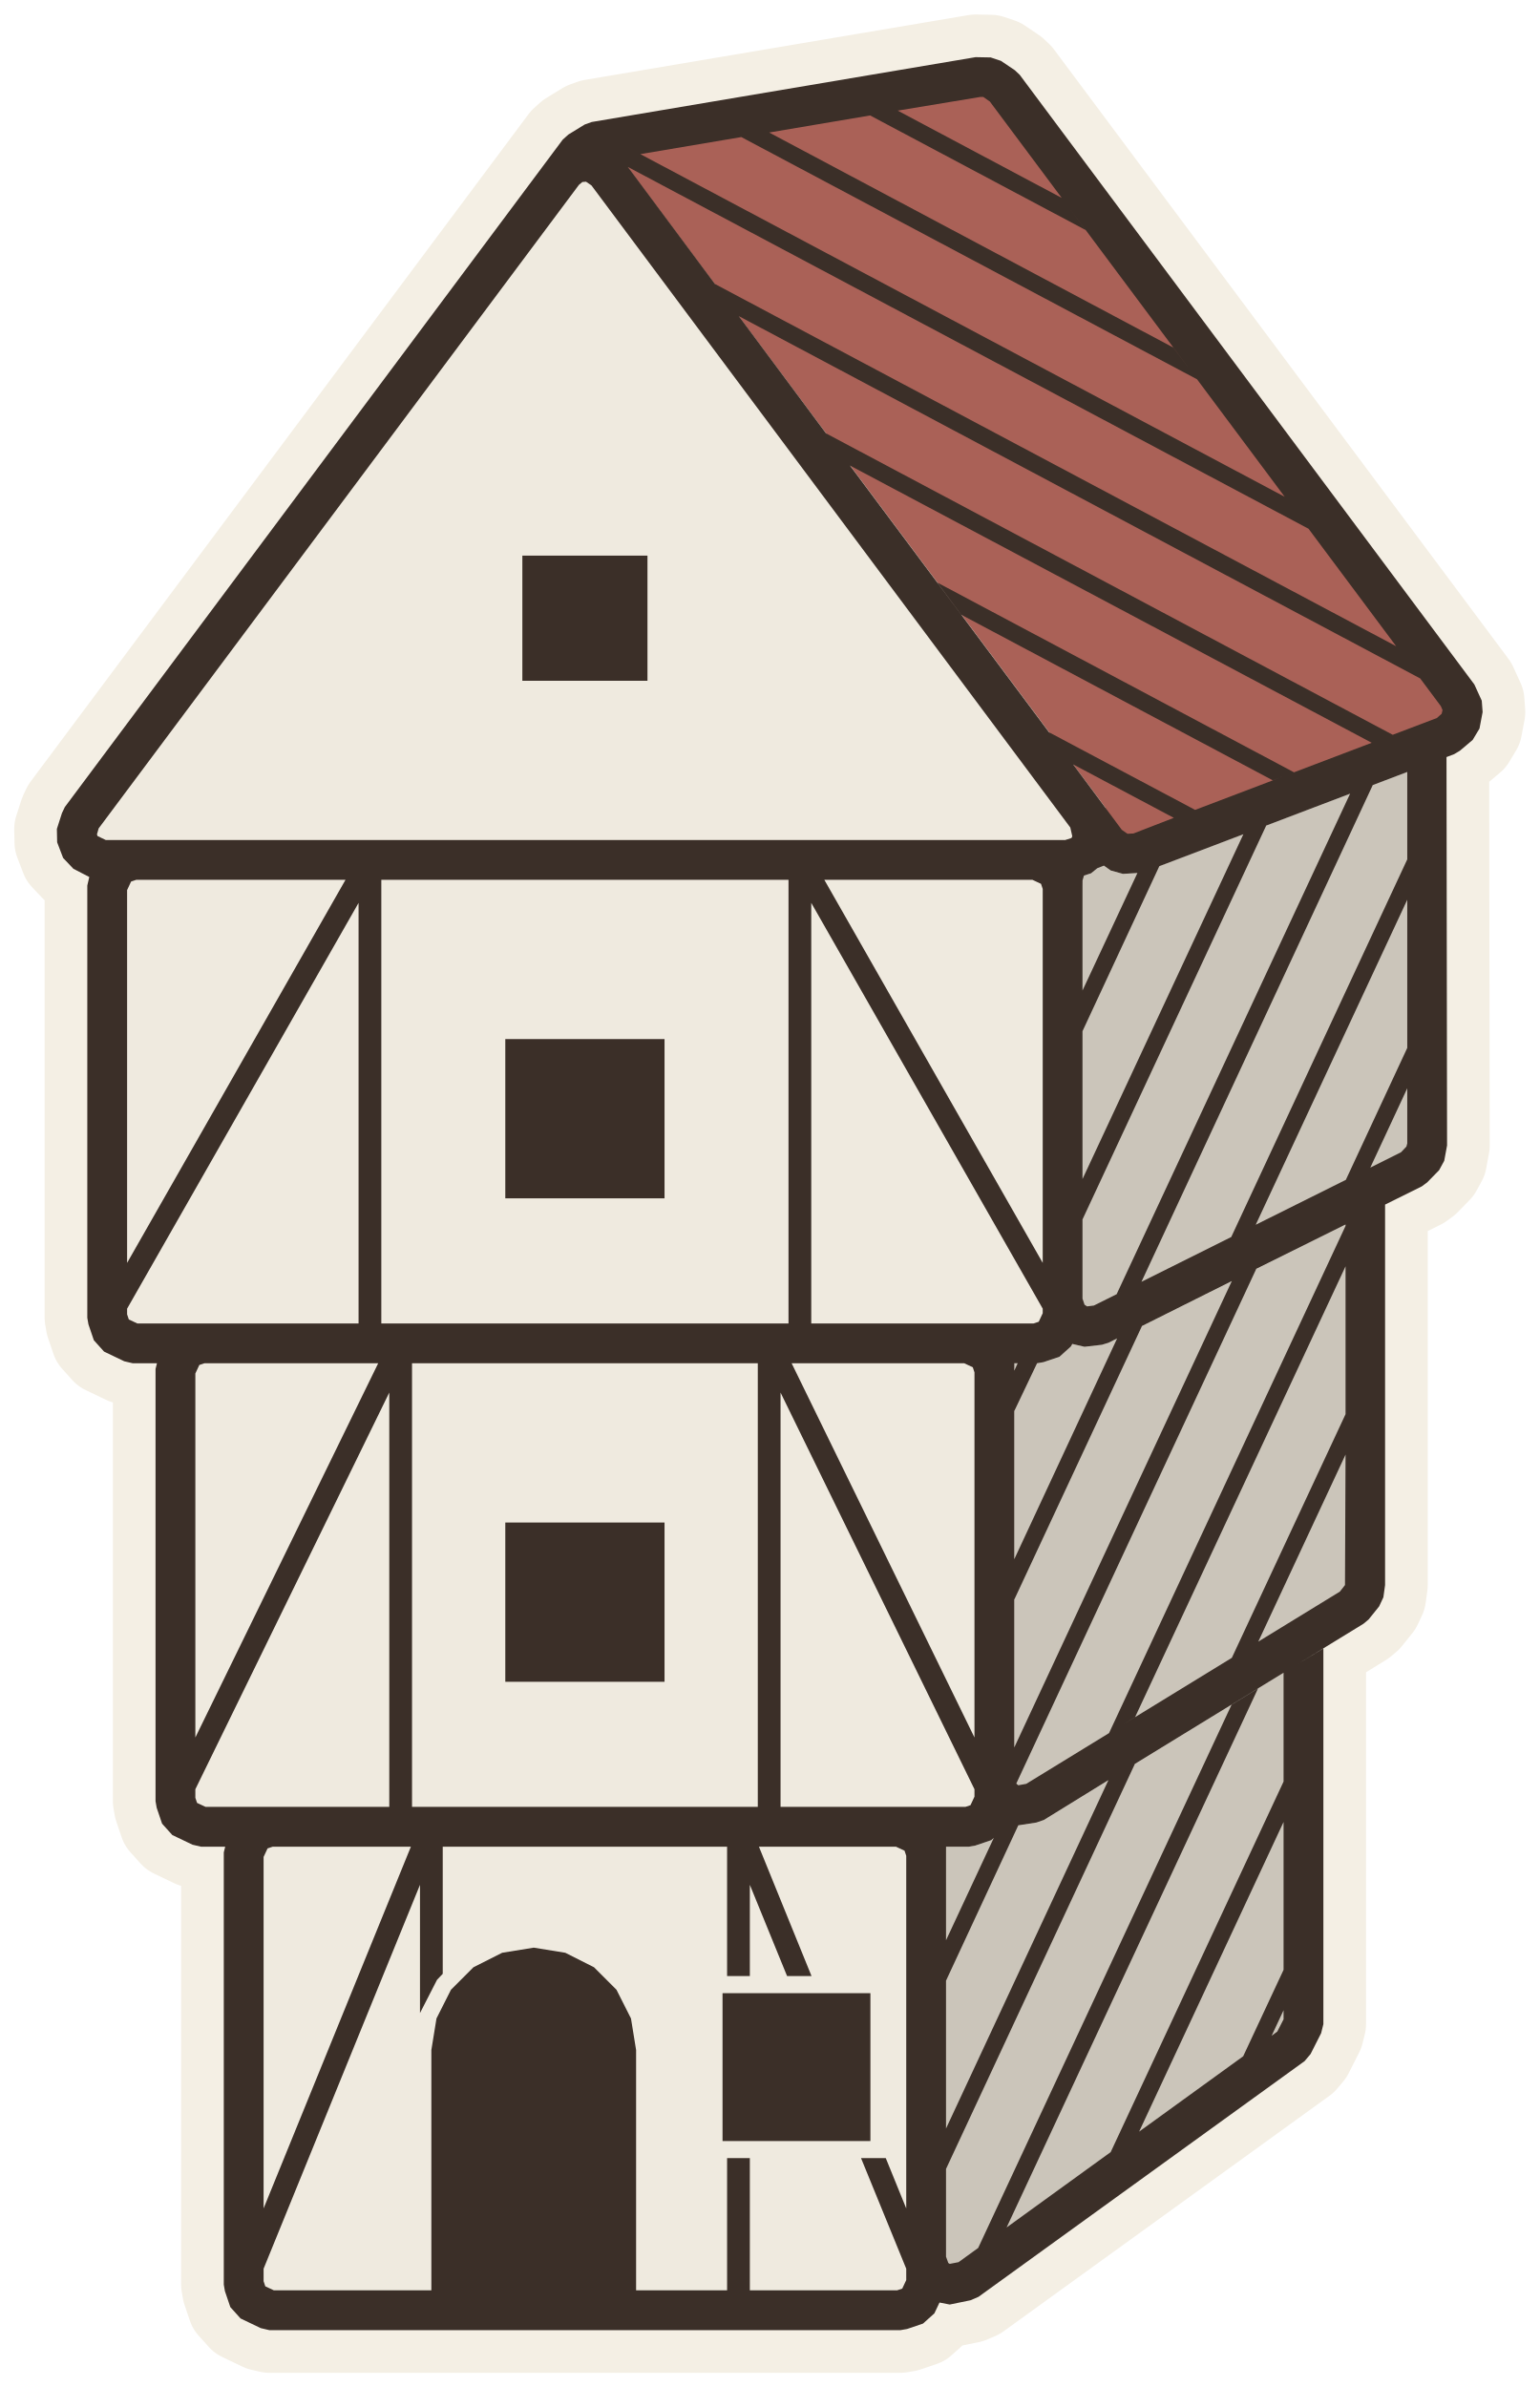
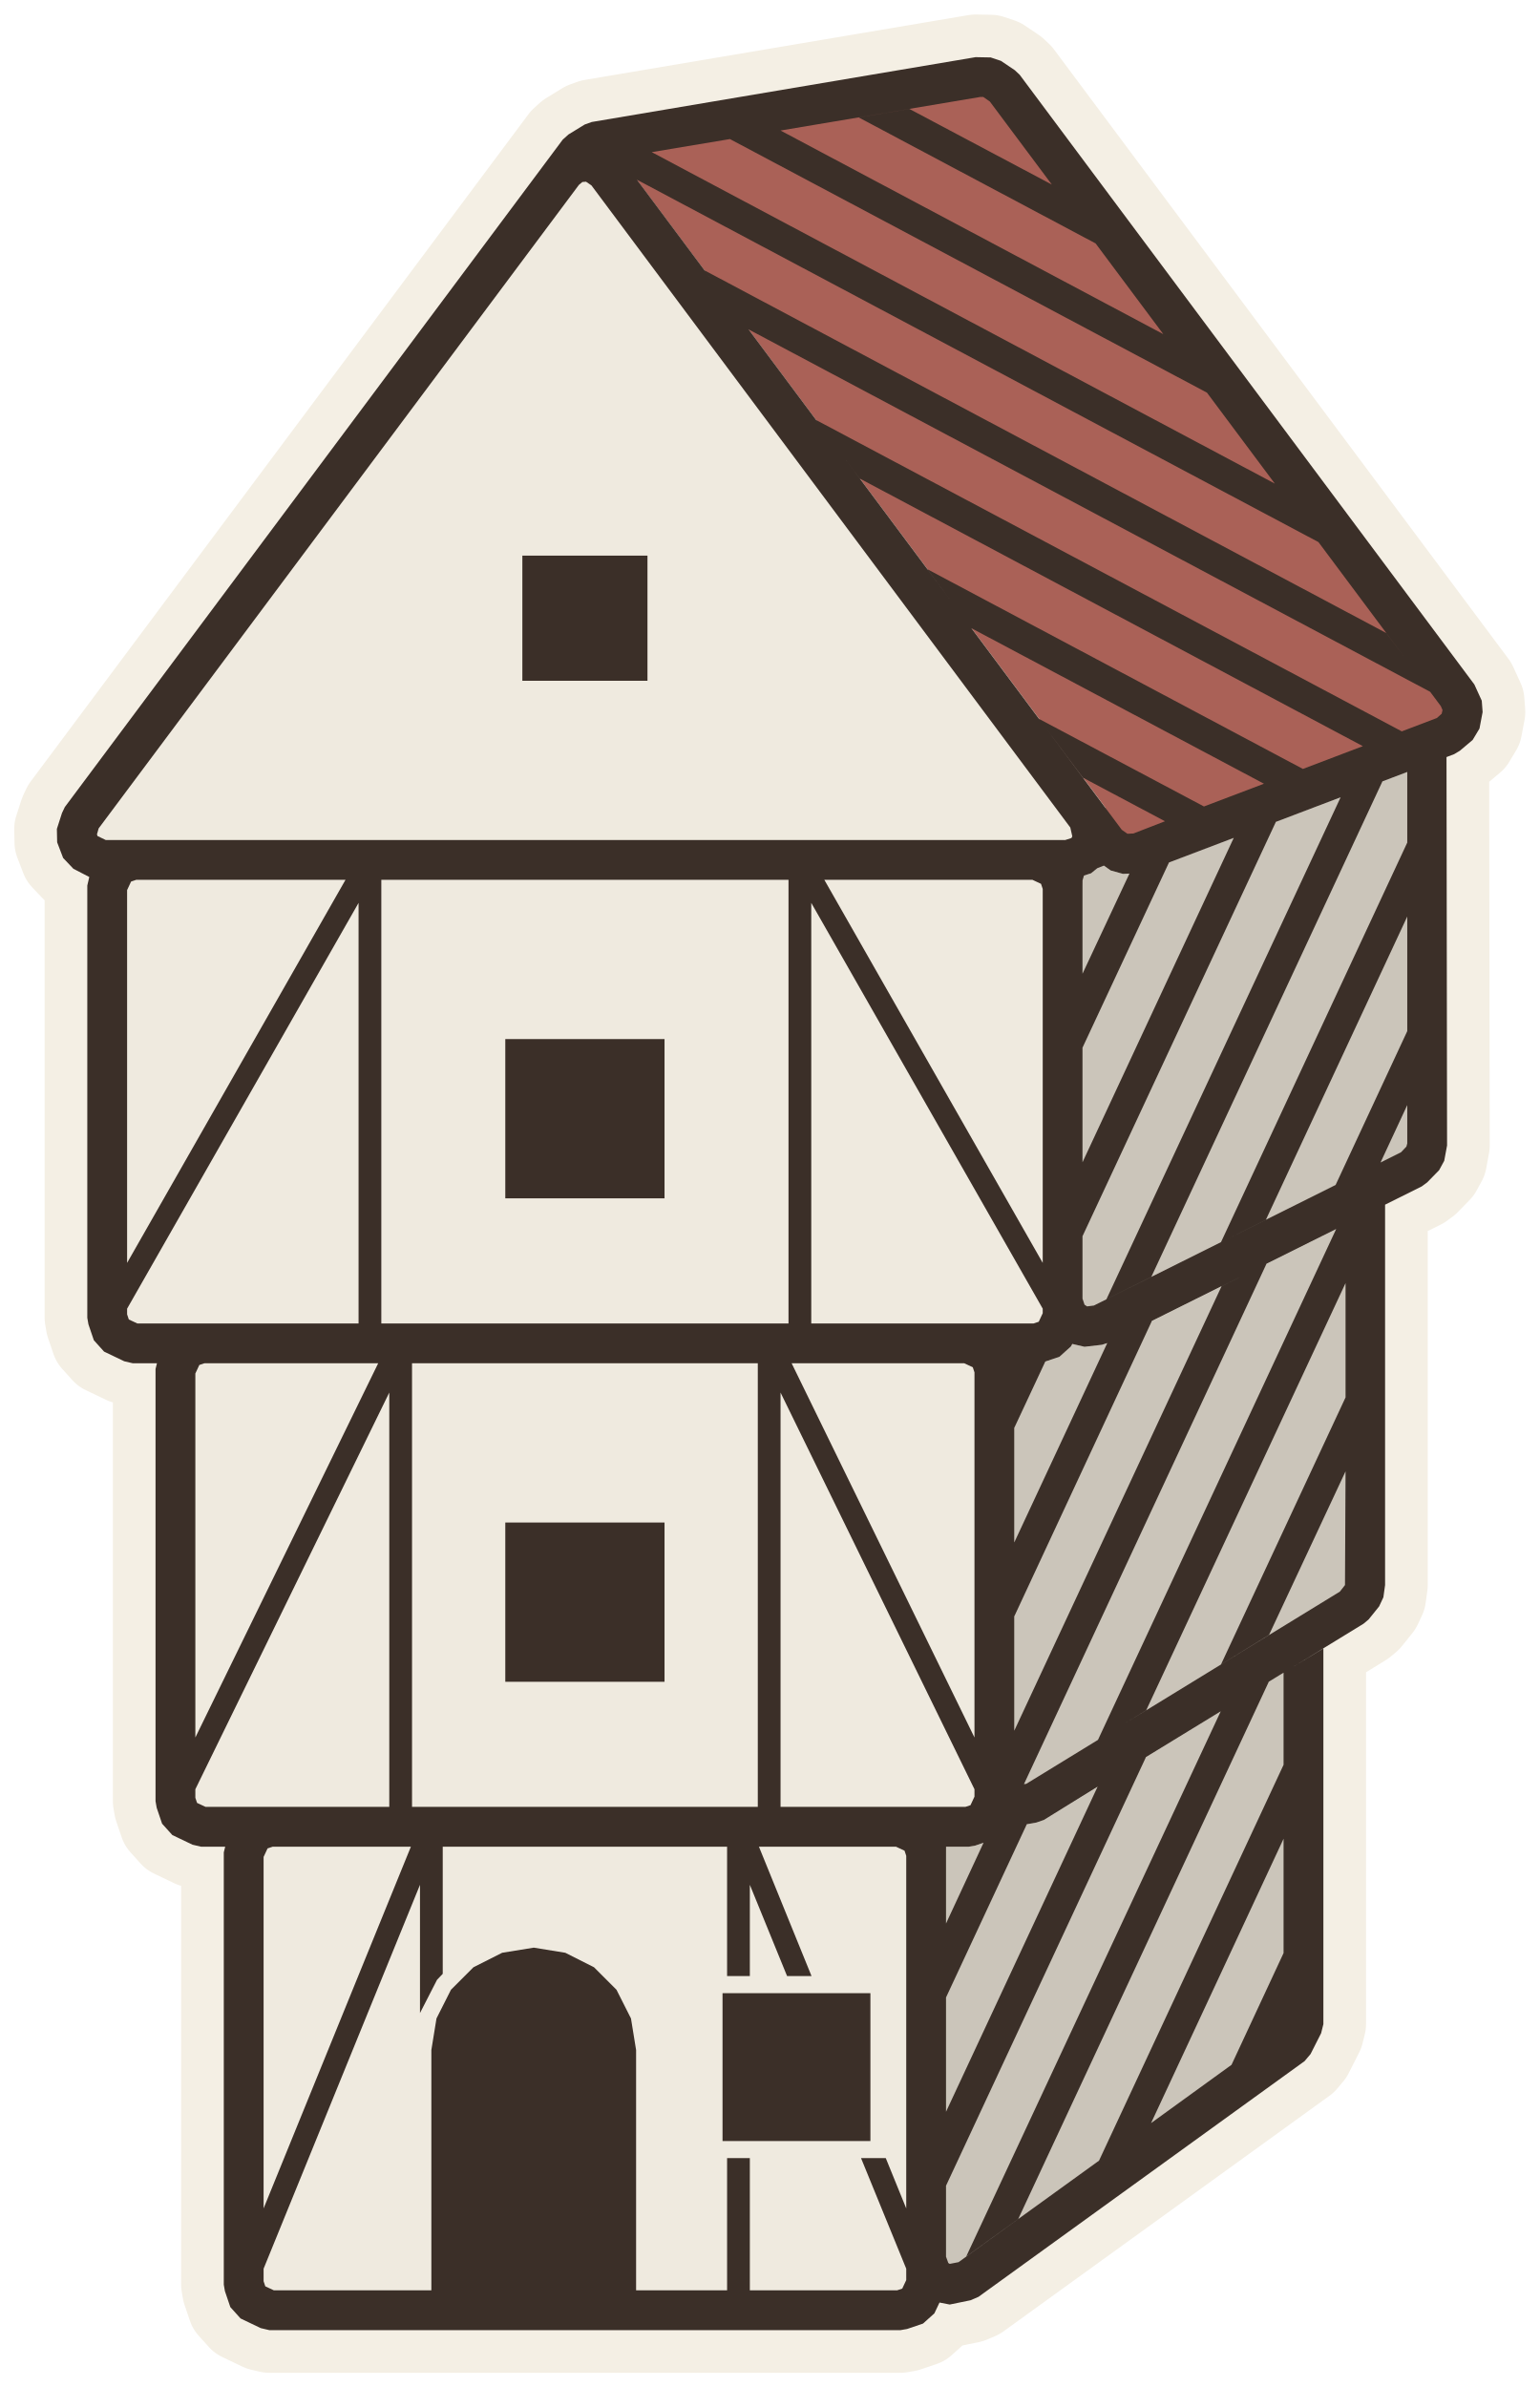
<svg xmlns="http://www.w3.org/2000/svg" viewBox="-20.57 -81.24 54.15 83.94" data-palette="wall:#EFEADF;roof:#D9776B;wood:#C9A97C;earth:#94744F;water:#8FB0B8;flag:#4A3B32;ink:#3B2F28;halo:#F4EFE4">
  <path data-role="sil" fill="#F4EFE4" stroke="#F4EFE4" stroke-width="3" stroke-linejoin="round" d="M11.33 0.66L11.89 0.47L12.29 0.11L12.47 -0.27L12.83 -0.2L13.56 -0.35L13.84 -0.47L25.31 -8.76L25.52 -9.01L25.89 -9.74L25.97 -10.06L25.97 -23.27L27.38 -24.14L27.56 -24.29L27.93 -24.75L28.08 -25.07L28.14 -25.5L28.14 -38.88L29.43 -39.52L29.62 -39.66L30.04 -40.09L30.22 -40.42L30.32 -40.96L30.3 -54.62L30.57 -54.72L30.77 -54.84L31.22 -55.22L31.46 -55.62L31.57 -56.2L31.54 -56.6L31.28 -57.17L15.29 -78.61L15.12 -78.77L14.63 -79.1L14.27 -79.22L13.74 -79.23L0.24 -76.95L-0.01 -76.86L-0.58 -76.51L-0.78 -76.33L-18.29 -52.86L-18.39 -52.65L-18.57 -52.09L-18.56 -51.62L-18.35 -51.07L-17.99 -50.69L-17.43 -50.4L-17.5 -50.1L-17.5 -34.9L-17.46 -34.67L-17.27 -34.11L-16.91 -33.71L-16.2 -33.37L-15.9 -33.3L-15.05 -33.3L-15.1 -33.1L-15.1 -17.9L-15.06 -17.67L-14.87 -17.11L-14.51 -16.71L-13.8 -16.37L-13.5 -16.3L-12.65 -16.3L-12.7 -16.1L-12.7 -0.9L-12.66 -0.67L-12.47 -0.11L-12.11 0.29L-11.4 0.63L-11.1 0.7L11.1 0.7Z" />
  <path data-role="wall" fill="#EFEADF" d="M17.57 -51.19L17.88 -51.69L17.73 -52.44L0.72 -75.23L0.23 -75.57L-0.36 -75.52L-0.72 -75.23L-17.73 -52.44L-17.91 -51.87L-17.7 -51.32L-17.01 -51L17.01 -51ZM16.46 -34.19L16.8 -34.9L16.8 -50.1L16.73 -50.3L-16.7 -50.3L-16.8 -50.1L-16.8 -34.9L-16.61 -34.34L-15.9 -34L15.9 -34ZM14.06 -17.19L14.4 -17.9L14.4 -33.1L14.33 -33.3L-14.3 -33.3L-14.4 -33.1L-14.4 -17.9L-14.21 -17.34L-13.5 -17L13.5 -17ZM11.66 -0.19L12 -0.9L12 -16.1L11.93 -16.3L-11.9 -16.3L-12 -16.1L-12 -0.9L-11.81 -0.34L-11.1 0L11.1 0Z" />
  <path data-role="wall-shade" fill="#cbc5ba" d="M18.1 -34.65L29.12 -40.15L29.53 -40.57L29.62 -40.96L29.62 -54.36L19.68 -50.59L19.47 -50.54L18.92 -50.51L18.49 -50.63L18.17 -50.85L17.8 -50.53L17.43 -50.41L17.5 -50.1L17.5 -34.9L17.43 -34.62L17.49 -34.58ZM15.77 -17.84L27.02 -24.74L27.39 -25.2L27.45 -25.5L27.45 -38.53L18.41 -34.02L18.18 -33.95L17.57 -33.88L17.14 -33.98L17.09 -33.89L16.69 -33.53L16.13 -33.34L15.9 -33.3L15.07 -33.3L15.1 -33.1L15.1 -17.9L15.06 -17.75L15.09 -17.73ZM13.43 -1.03L24.9 -9.33L25.27 -10.06L25.27 -22.85L16.14 -17.24L15.88 -17.15L15.21 -17.04L14.8 -17.12L14.69 -16.89L14.29 -16.53L13.73 -16.34L13.5 -16.3L12.67 -16.3L12.7 -16.1L12.7 -0.89Z" />
  <path data-role="roof-shade" fill="#aa6157" d="M19.43 -51.24L30.32 -55.38L30.77 -55.76L30.89 -56.34L30.72 -56.76L14.73 -78.19L14.24 -78.52L13.86 -78.54L1.45 -76.44L0.93 -76.16L0.86 -75.99L1.11 -75.81L1.28 -75.65L18.29 -52.86L18.41 -52.58L18.57 -51.84L18.5 -51.47L18.88 -51.21Z" />
-   <path data-role="ink" fill="#3B2F28" d="M21.46 -52.76L16.32 -55.49L9.32 -64.87L27.67 -55.12L28.41 -55.4L8.48 -66L1.51 -75.37L25.46 -62.64L24.61 -63.77L1.95 -75.82L5.5 -76.42L21.53 -67.9L20.69 -69.02L6.48 -76.58L10.03 -77.18L17.61 -73.15L16.77 -74.28L11 -77.35L13.9 -77.83L14.01 -77.83L14.24 -77.67L30.1 -56.41L30.16 -56.27L30.13 -56.14L29.96 -55.99ZM19.29 -51.93L19.08 -51.92L18.88 -52.06L17.17 -54.36L20.71 -52.48ZM-16.85 -51.7L-17.14 -51.84L-17.16 -51.9L-17.1 -52.11L-0.21 -74.74L-0.09 -74.84L0.04 -74.85L0.23 -74.72L17.07 -52.14L17.14 -51.83L17.11 -51.77L16.89 -51.7ZM28.54 -58.51L4.56 -71.26L5.4 -70.13L29.38 -57.38ZM2.2 -61.7L-2.2 -61.7L-2.2 -57.3L2.2 -57.3ZM24.94 -54.08L12.4 -60.75L13.24 -59.62L24.19 -53.8ZM19.57 -36.16L27.71 -53.64L26.91 -53.33L18.7 -35.73ZM23.96 -52.21L23.16 -51.91L17.5 -39.78L17.5 -38.36ZM-7.16 -34.7L-7.16 -50.3L7.16 -50.3L7.16 -34.7ZM-15.74 -34.7L-16.04 -34.84L-16.1 -35.02L-16.1 -49.94L-15.96 -50.24L-15.78 -50.3L-8.42 -50.3L-16.1 -36.83L-16.1 -35.22L-7.96 -49.49L-7.96 -34.7ZM7.96 -34.7L7.96 -49.49L16.1 -35.22L16.1 -36.83L8.42 -50.3L15.74 -50.3L16.04 -50.16L16.1 -49.98L16.1 -35.06L15.96 -34.76L15.78 -34.7ZM28.92 -49.6L28.92 -44.39L26.76 -39.75L23.59 -38.17ZM2.8 -44.7L-2.8 -44.7L-2.8 -39.1L2.8 -39.1ZM28.92 -42.97L28.92 -41.03L28.89 -40.92L28.7 -40.72L27.62 -40.18ZM15.24 -18.46L15.17 -18.52L23.61 -36.62L26.75 -38.18L26.75 -38.13L18.43 -20.29L19.35 -20.86L26.75 -36.71L26.75 -31.51L22.75 -22.94L23.68 -23.51L26.75 -30.09L26.73 -25.5L26.55 -25.27L15.52 -18.51ZM15.1 -33.3L15.22 -33.3L15.1 -33.04L15.1 -31.62L15.9 -33.3L16.13 -33.34L16.69 -33.53L17.09 -33.89L17.14 -33.98L17.57 -33.88L18.18 -33.95L18.41 -34.02L22.75 -36.19L15.1 -19.79ZM19.59 -34.61L18.72 -34.18L15.1 -26.41L15.1 -24.99ZM-13.34 -17.7L-13.64 -17.84L-13.7 -18.02L-13.7 -32.94L-13.56 -33.24L-13.38 -33.3L-7.27 -33.3L-13.7 -20.14L-13.7 -18.32L-6.88 -32.27L-6.88 -17.7ZM-6.08 -17.7L-6.08 -33.3L6.08 -33.3L6.08 -17.7ZM6.88 -17.7L6.88 -32.27L13.7 -18.32L13.7 -20.14L7.27 -33.3L13.34 -33.3L13.64 -33.16L13.7 -32.98L13.7 -18.06L13.56 -17.76L13.38 -17.7ZM2.8 -27.7L-2.8 -27.7L-2.8 -22.1L2.8 -22.1ZM24.57 -17.17L24.57 -11.97L23.15 -8.93L19.49 -6.28ZM-10.94 -0.7L-11.24 -0.84L-11.3 -1.02L-11.3 -15.94L-11.16 -16.24L-10.98 -16.3L-6.12 -16.3L-11.3 -3.58L-11.3 -1.46L-5.8 -14.96L-5.8 -10.45L-5.2 -11.62L-5 -11.83L-5 -16.3L5 -16.3L5 -11.75L5.8 -11.75L5.8 -14.96L7.11 -11.75L7.97 -11.75L6.12 -16.3L10.94 -16.3L11.24 -16.16L11.3 -15.98L11.3 -1.06L11.16 -0.76L10.98 -0.7L5.8 -0.7L5.8 -5.35L5 -5.35L5 -0.7L1.8 -0.7L1.8 -9.15L1.62 -10.26L1.11 -11.27L0.32 -12.06L-0.69 -12.57L-1.8 -12.75L-2.91 -12.57L-3.92 -12.06L-4.71 -11.27L-5.22 -10.26L-5.4 -9.15L-5.4 -0.7ZM10.04 -11.15L4.84 -11.15L4.84 -5.95L10.04 -5.95ZM24.57 -10.55L24.57 -10.23L24.35 -9.8L24.15 -9.65ZM11.3 -3.58L10.58 -5.35L9.71 -5.35L11.3 -1.46ZM13.73 -16.34L14.29 -16.53L14.38 -16.61L12.7 -13.01L12.7 -11.59L15.24 -17.05L15.88 -17.15L16.14 -17.24L18.41 -18.64L12.7 -6.39L12.7 -4.97L19.34 -19.21L27.38 -24.14L27.56 -24.29L27.93 -24.75L28.08 -25.07L28.14 -25.5L28.14 -38.88L29.43 -39.52L29.62 -39.66L30.04 -40.09L30.22 -40.42L30.32 -40.96L30.3 -54.62L28.92 -54.1L28.92 -51.02L22.73 -37.74L17.9 -35.33L17.66 -35.3L17.57 -35.36L17.5 -35.57L17.5 -50.28L17.55 -50.45L17.8 -50.53L18.02 -50.71L18.25 -50.8L18.49 -50.63L18.92 -50.51L19.43 -50.54L17.5 -46.41L17.5 -44.98L20.2 -50.78L30.57 -54.72L30.77 -54.84L31.22 -55.22L31.46 -55.62L31.57 -56.2L31.54 -56.6L31.28 -57.17L15.29 -78.61L15.12 -78.77L14.63 -79.1L14.27 -79.22L13.74 -79.23L0.24 -76.95L-0.01 -76.86L-0.58 -76.51L-0.78 -76.33L-18.29 -52.86L-18.39 -52.65L-18.57 -52.09L-18.56 -51.62L-18.35 -51.07L-17.99 -50.69L-17.43 -50.4L-17.5 -50.1L-17.5 -34.9L-17.46 -34.67L-17.27 -34.11L-16.91 -33.71L-16.2 -33.37L-15.9 -33.3L-15.05 -33.3L-15.1 -33.1L-15.1 -17.9L-15.06 -17.67L-14.87 -17.11L-14.51 -16.71L-13.8 -16.37L-13.5 -16.3L-12.65 -16.3L-12.7 -16.1L-12.7 -0.9L-12.66 -0.67L-12.47 -0.11L-12.11 0.29L-11.4 0.63L-11.1 0.7L11.1 0.7L11.33 0.66L11.89 0.47L12.29 0.11L12.47 -0.27L12.83 -0.2L13.56 -0.35L13.84 -0.47L25.31 -8.76L25.52 -9.01L25.89 -9.74L25.97 -10.06L25.97 -23.27L24.57 -22.42L24.57 -18.59L18.49 -5.56L14.83 -2.91L23.67 -21.86L22.74 -21.29L13.83 -2.19L13.14 -1.69L12.83 -1.63L12.78 -1.66L12.7 -1.88L12.7 -16.3L13.5 -16.3Z" />
+   <path data-role="ink" fill="#3B2F28" d="M18.88 -52.06L1.83 -74.92L25.81 -62.17L24.27 -64.23L2.35 -75.89L5.1 -76.35L21.88 -67.43L20.34 -69.49L6.88 -76.65L13.9 -77.83L14.01 -77.83L14.24 -77.67L16.42 -74.75L11.41 -77.41L9.63 -77.11L17.96 -72.68L30.1 -56.41L30.16 -56.27L30.13 -56.14L29.96 -55.99L25.25 -54.2L12.05 -61.22L13.59 -59.15L23.88 -53.68L21.77 -52.88L15.97 -55.96L17.52 -53.89L20.4 -52.36L19.29 -51.93L19.08 -51.92ZM-16.85 -51.7L-17.14 -51.84L-17.16 -51.9L-17.1 -52.11L-0.21 -74.74L-0.09 -74.84L0.04 -74.85L0.23 -74.72L17.07 -52.14L17.14 -51.83L17.11 -51.77L16.89 -51.7ZM28.18 -58.98L4.21 -71.73L5.75 -69.66L29.73 -56.91ZM28.73 -55.52L8.13 -66.47L9.67 -64.41L27.36 -55ZM2.2 -61.7L-2.2 -61.7L-2.2 -57.3L2.2 -57.3ZM19.92 -36.34L28.05 -53.77L26.58 -53.21L18.34 -35.55ZM24.3 -52.34L22.82 -51.78L17.5 -40.37L17.5 -37.77ZM-7.16 -34.7L-7.16 -50.3L7.16 -50.3L7.16 -34.7ZM-15.74 -34.7L-16.04 -34.84L-16.1 -35.02L-16.1 -49.94L-15.96 -50.24L-15.78 -50.3L-8.42 -50.3L-16.1 -36.83L-16.1 -35.22L-7.96 -49.49L-7.96 -34.7ZM7.96 -34.7L7.96 -49.49L16.1 -35.22L16.1 -36.83L8.42 -50.3L15.74 -50.3L16.04 -50.16L16.1 -49.98L16.1 -35.06L15.96 -34.76L15.78 -34.7ZM2.8 -44.7L-2.8 -44.7L-2.8 -39.1L2.8 -39.1ZM27.98 -40.36L28.92 -42.38L28.92 -41.03L28.89 -40.92L28.7 -40.72ZM-13.34 -17.7L-13.64 -17.84L-13.7 -18.02L-13.7 -32.94L-13.56 -33.24L-13.38 -33.3L-7.27 -33.3L-13.7 -20.14L-13.7 -18.32L-6.88 -32.27L-6.88 -17.7ZM-6.08 -17.7L-6.08 -33.3L6.08 -33.3L6.08 -17.7ZM6.88 -17.7L6.88 -32.27L13.7 -18.32L13.7 -20.14L7.27 -33.3L13.34 -33.3L13.64 -33.16L13.7 -32.98L13.7 -18.06L13.56 -17.76L13.38 -17.7ZM2.8 -27.7L-2.8 -27.7L-2.8 -22.1L2.8 -22.1ZM24.57 -16.58L24.57 -12.56L22.74 -8.63L19.91 -6.58ZM-10.94 -0.7L-11.24 -0.84L-11.3 -1.02L-11.3 -15.94L-11.16 -16.24L-10.98 -16.3L-6.12 -16.3L-11.3 -3.58L-11.3 -1.46L-5.8 -14.96L-5.8 -10.45L-5.2 -11.62L-5 -11.83L-5 -16.3L5 -16.3L5 -11.75L5.8 -11.75L5.8 -14.96L7.11 -11.75L7.97 -11.75L6.12 -16.3L10.94 -16.3L11.24 -16.16L11.3 -15.98L11.3 -1.06L11.16 -0.76L10.98 -0.7L5.8 -0.7L5.8 -5.35L5 -5.35L5 -0.7L1.8 -0.7L1.8 -9.15L1.62 -10.26L1.11 -11.27L0.32 -12.06L-0.69 -12.57L-1.8 -12.75L-2.91 -12.57L-3.92 -12.06L-4.71 -11.27L-5.22 -10.26L-5.4 -9.15L-5.4 -0.7ZM10.04 -11.15L4.84 -11.15L4.84 -5.95L10.04 -5.95ZM11.3 -3.58L10.58 -5.35L9.71 -5.35L11.3 -1.46ZM13.73 -16.34L14.02 -16.44L12.7 -13.6L12.7 -11L15.54 -17.09L15.88 -17.15L16.14 -17.24L18.03 -18.41L12.7 -6.98L12.7 -4.38L19.73 -19.45L22.36 -21.06L13.41 -1.89L15.24 -3.21L24.05 -22.1L27.38 -24.14L27.56 -24.29L27.93 -24.75L28.08 -25.07L28.14 -25.5L28.14 -38.88L26.42 -38.02L18.04 -20.05L19.74 -21.1L26.75 -36.12L26.75 -32.1L22.37 -22.71L24.06 -23.75L26.75 -29.5L26.73 -25.5L26.55 -25.27L15.52 -18.51L15.44 -18.5L23.97 -36.8L22.39 -36.01L15.1 -20.38L15.1 -31.03L16.19 -33.36L16.69 -33.53L17.09 -33.89L17.14 -33.98L17.57 -33.88L18.18 -33.95L18.37 -34.01L15.1 -27L15.1 -24.4L19.94 -34.79L29.43 -39.52L29.62 -39.66L30.04 -40.09L30.22 -40.42L30.32 -40.96L30.3 -54.62L28.92 -54.1L28.92 -51.61L22.37 -37.56L23.95 -38.35L28.92 -49.01L28.92 -44.98L26.4 -39.57L17.9 -35.33L17.66 -35.3L17.57 -35.36L17.5 -35.57L17.5 -50.28L17.55 -50.45L17.8 -50.53L18.02 -50.71L18.25 -50.8L18.49 -50.63L18.92 -50.51L19.15 -50.52L17.5 -47L17.5 -44.4L20.54 -50.91L30.57 -54.72L30.77 -54.84L31.22 -55.22L31.46 -55.62L31.57 -56.2L31.54 -56.6L31.28 -57.17L15.29 -78.61L15.12 -78.77L14.63 -79.1L14.27 -79.22L13.74 -79.23L0.24 -76.95L-0.01 -76.86L-0.58 -76.51L-0.78 -76.33L-18.29 -52.86L-18.39 -52.65L-18.57 -52.09L-18.56 -51.62L-18.35 -51.07L-17.99 -50.69L-17.43 -50.4L-17.5 -50.1L-17.5 -34.9L-17.46 -34.67L-17.27 -34.11L-16.91 -33.71L-16.2 -33.37L-15.9 -33.3L-15.05 -33.3L-15.1 -33.1L-15.1 -17.9L-15.06 -17.67L-14.87 -17.11L-14.51 -16.71L-13.8 -16.37L-13.5 -16.3L-12.65 -16.3L-12.7 -16.1L-12.7 -0.9L-12.66 -0.67L-12.47 -0.11L-12.11 0.29L-11.4 0.63L-11.1 0.7L11.1 0.7L11.33 0.66L11.89 0.47L12.29 0.11L12.47 -0.27L12.83 -0.2L13.56 -0.35L13.84 -0.47L25.31 -8.76L25.52 -9.01L25.89 -9.74L25.97 -10.06L25.97 -23.27L24.57 -22.42L24.57 -19.18L18.08 -5.26L13.14 -1.69L12.83 -1.63L12.78 -1.66L12.7 -1.88L12.7 -16.3L13.5 -16.3Z" />
</svg>
